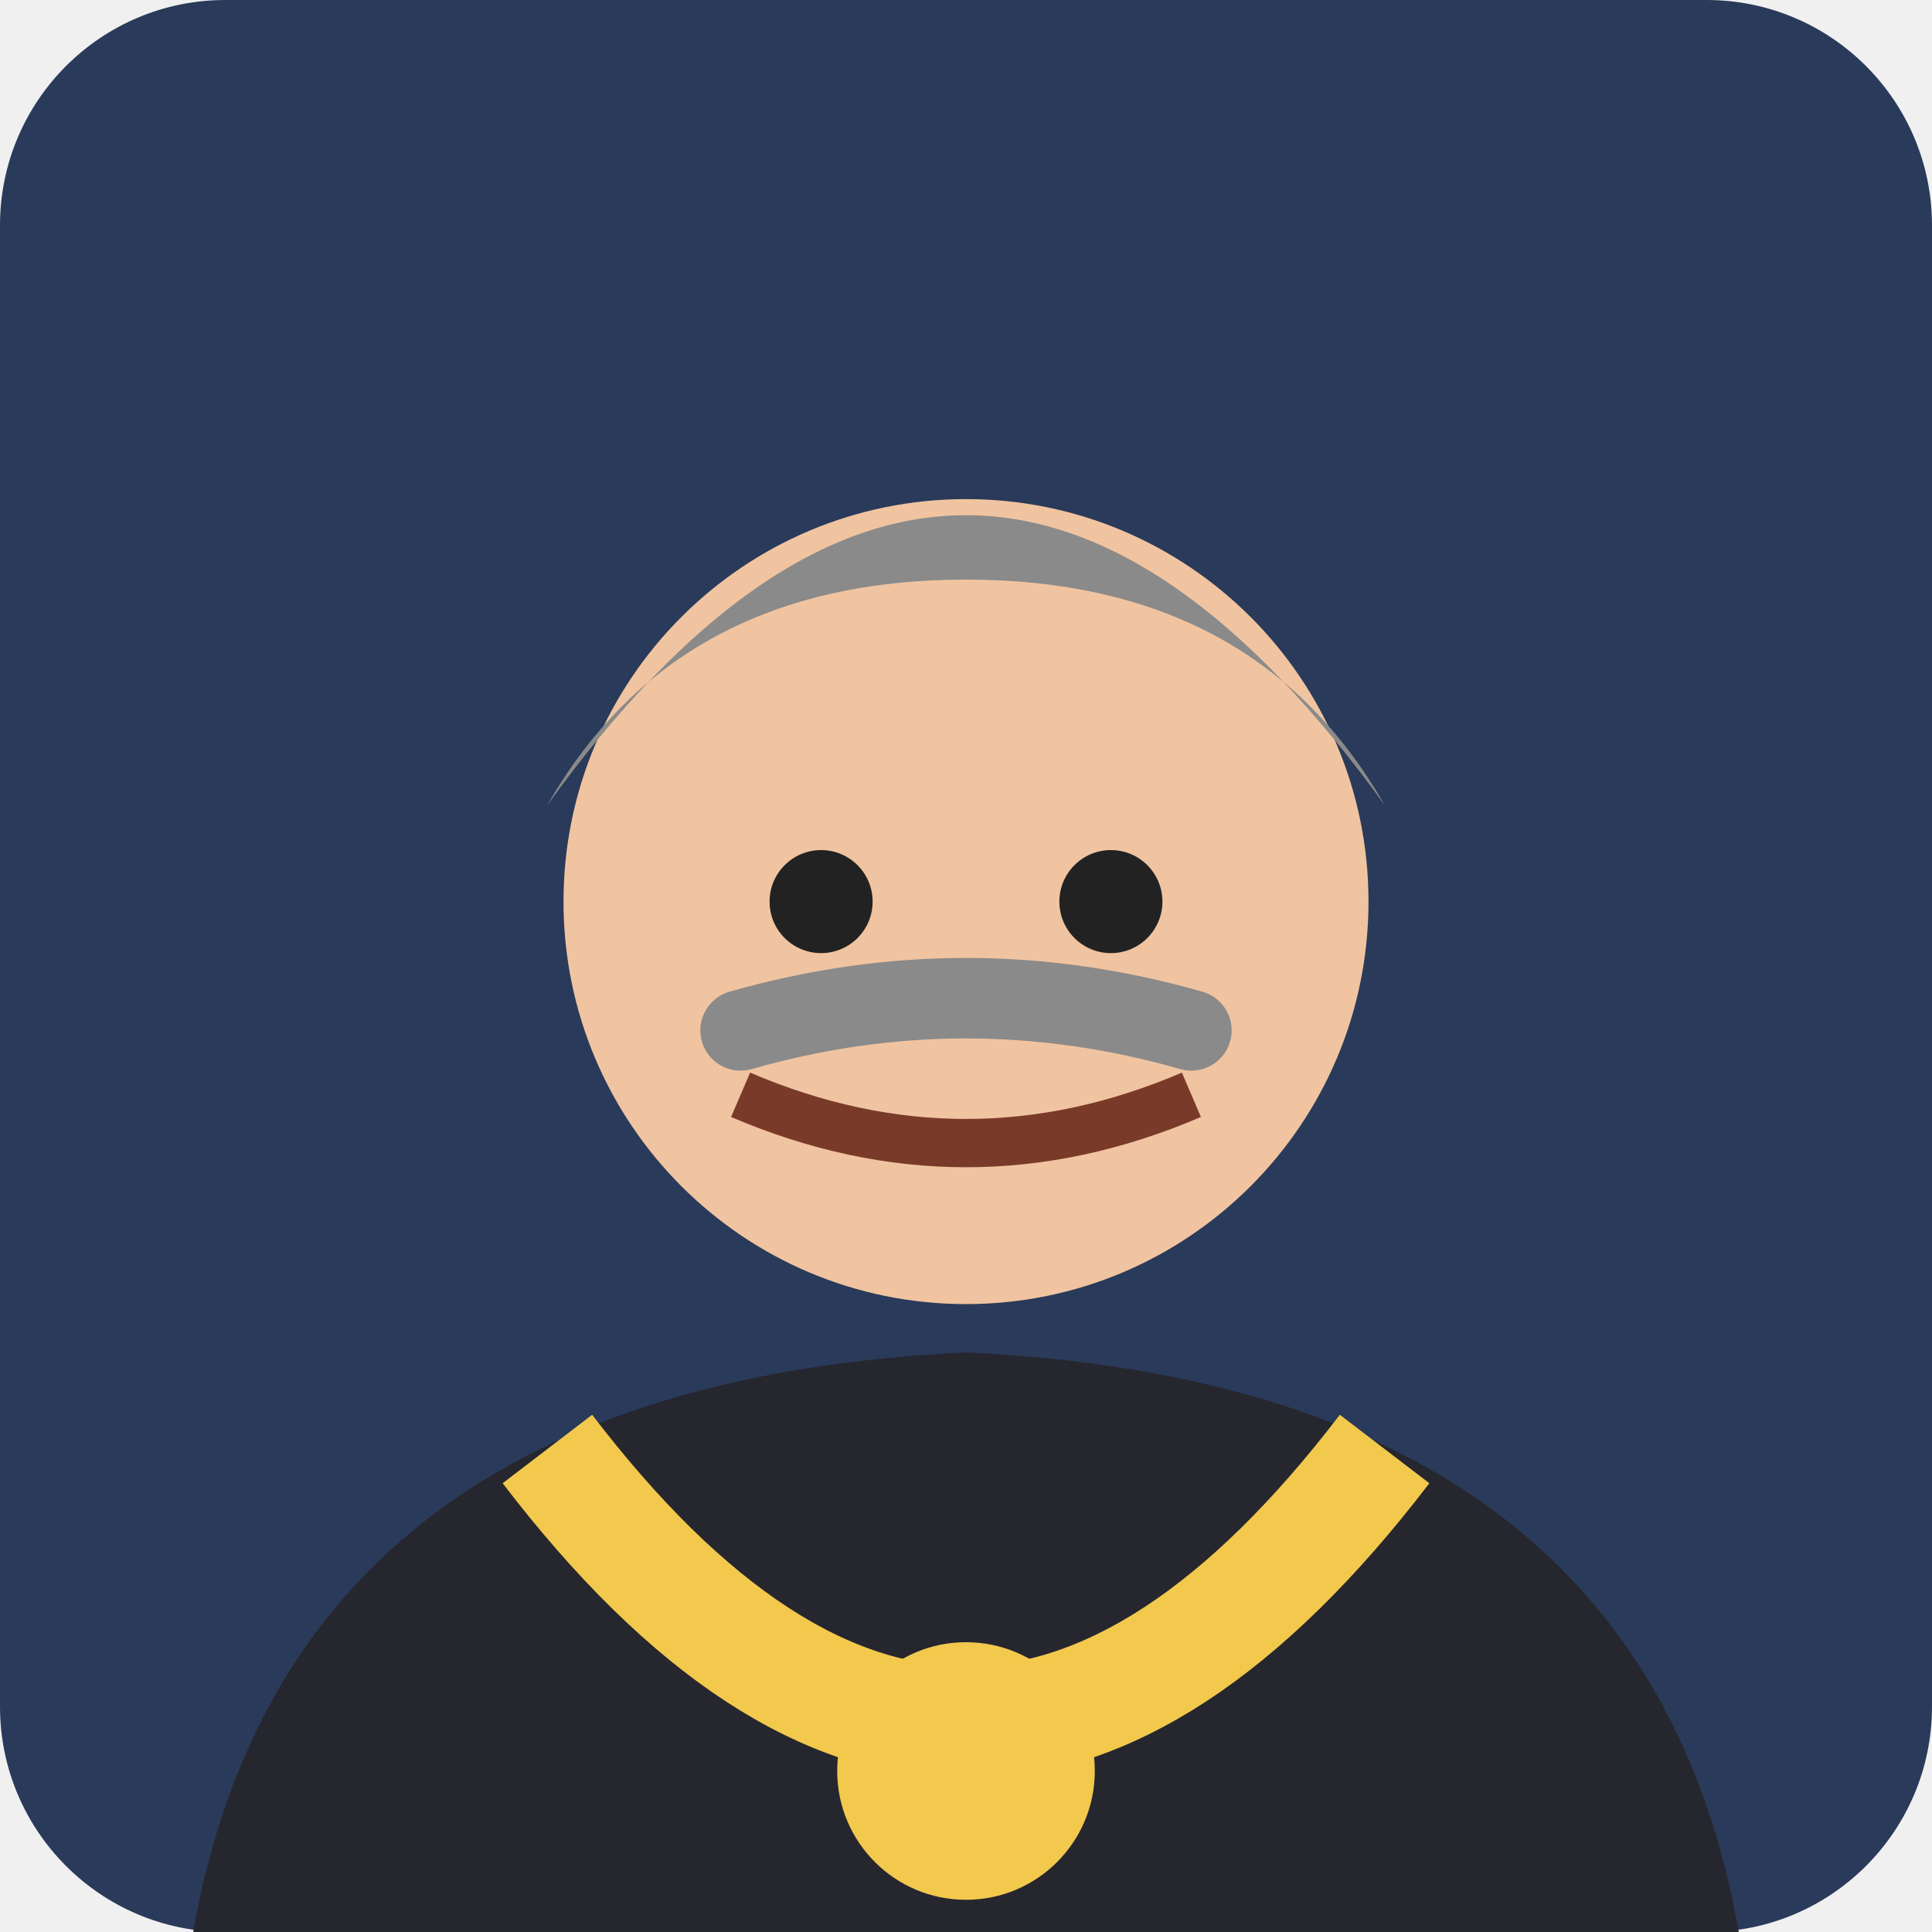
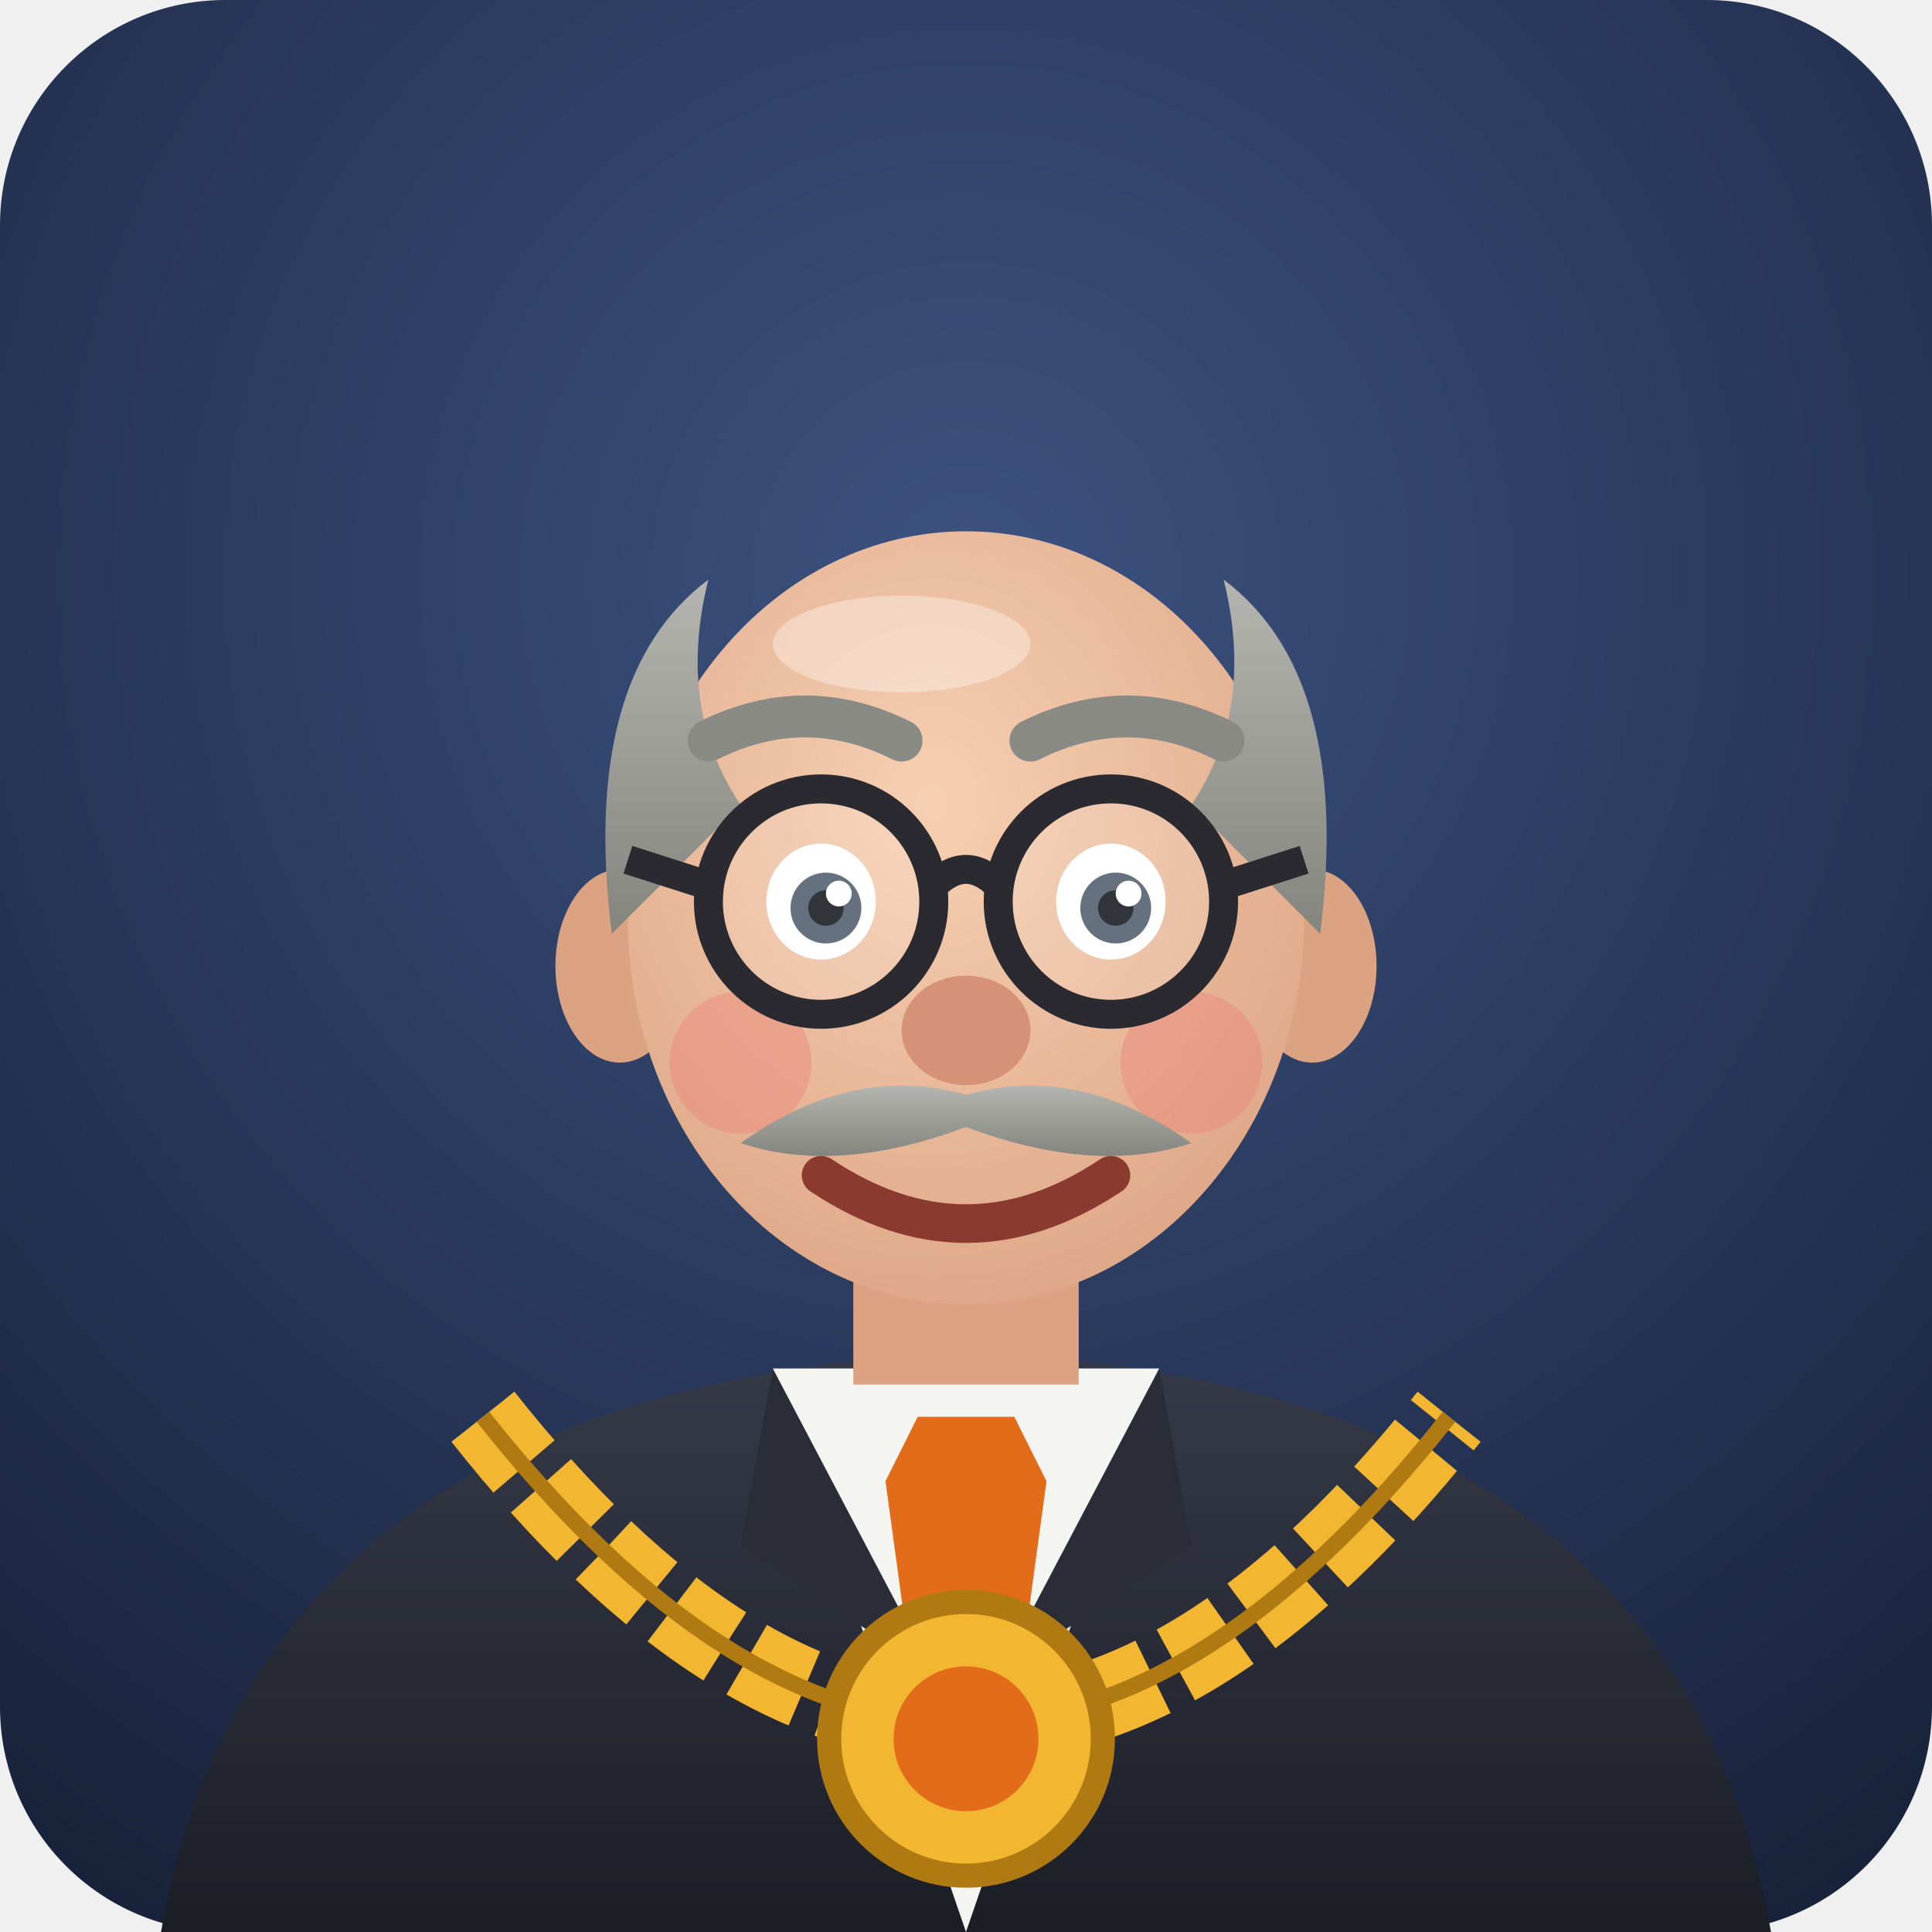
<svg xmlns="http://www.w3.org/2000/svg" viewBox="0 0 120 120">
-   <rect width="120" height="120" rx="14" fill="#2a3a5a" />
-   <path d="M12 120 q6 -34 48 -36 q42 2 48 36z" fill="#26262e" />
-   <path d="M34 90 Q60 124 86 90" stroke="#f2c94c" stroke-width="7" fill="none" />
-   <circle cx="60" cy="110" r="8" fill="#f2c94c" />
-   <circle cx="60" cy="56" r="25" fill="#f0c4a0" />
-   <path d="M34 50 q26 -36 52 0 q-8 -14 -26 -14 q-18 0 -26 14z" fill="#8a8a8a" />
-   <circle cx="51" cy="56" r="3.2" fill="#222" />
-   <circle cx="69" cy="56" r="3.2" fill="#222" />
-   <path d="M46 68 q14 6 28 0" stroke="#7a3a2a" stroke-width="3" fill="none" />
-   <path d="M46 64 q14 -4 28 0" stroke="#8a8a8a" stroke-width="5" fill="none" stroke-linecap="round" />
+   <defs>
+     <radialGradient id="bg" cx=".5" cy=".3" r=".9">
+       <stop offset="0" stop-color="#3c5280" />
+       <stop offset="1" stop-color="#141d33" />
+     </radialGradient>
+     <radialGradient id="skin" cx=".45" cy=".35" r=".75">
+       <stop offset="0" stop-color="#f6d0b2" />
+       <stop offset="1" stop-color="#dca383" />
+     </radialGradient>
+     <linearGradient id="suit" x1="0" y1="0" x2="0" y2="1">
+       <stop offset="0" stop-color="#363a48" />
+       <stop offset="1" stop-color="#1c1e26" />
+     </linearGradient>
+     <linearGradient id="hair" x1="0" y1="0" x2="0" y2="1">
+       <stop offset="0" stop-color="#b4b4b0" />
+       <stop offset="1" stop-color="#85857f" />
+     </linearGradient>
+   </defs>
+   <rect width="120" height="120" rx="14" fill="url(#bg)" />
+   <path d="M10 120 q6 -34 50 -36 q44 2 50 36z" fill="url(#suit)" />
+   <path d="M48 85 L60 120 L72 85z" fill="#f4f4f0" />
+   <path d="M57 88 h6 l2 4 -3 22 h-4 l-3 -22z" fill="#e36c1a" />
+   <path d="M48 85 L58 104 L46 96z M72 85 L62 104 L74 96z" fill="#2a2d38" />
+   <rect x="53" y="74" width="14" height="12" fill="#dca383" />
+   <path d="M30 88 Q60 126 90 88" stroke="#f2b631" stroke-width="5" fill="none" stroke-dasharray="4 1.6" />
+   <path d="M30 88 Q60 126 90 88" stroke="#b07a12" stroke-width="1" fill="none" />
+   <circle cx="60" cy="108" r="8.5" fill="#f2b631" stroke="#b07a12" stroke-width="1.5" />
+   <circle cx="60" cy="108" r="4.5" fill="#e36c1a" />
+   <ellipse cx="38.5" cy="60" rx="4" ry="6" fill="#dca383" />
+   <ellipse cx="81.5" cy="60" rx="4" ry="6" fill="#dca383" />
+   <ellipse cx="60" cy="57" rx="21" ry="24" fill="url(#skin)" />
+   <path d="M38 58 q-2 -16 6 -22 q-2 8 2 14z M82 58 q2 -16 -6 -22 q2 8 -2 14z" fill="url(#hair)" />
+   <ellipse cx="56" cy="40" rx="8" ry="3" fill="#fff" opacity=".35" />
+   <circle cx="46" cy="66" r="4.4" fill="#ec7b74" opacity=".38" />
+   <circle cx="74" cy="66" r="4.4" fill="#ec7b74" opacity=".38" />
+   <g fill="#fff">
+     <ellipse cx="51" cy="56" rx="3.4" ry="3.6" />
+     <ellipse cx="69" cy="56" rx="3.4" ry="3.6" />
+   </g>
+   <g fill="#4d5a6b">
+     <circle cx="51.3" cy="56.4" r="2.2" />
+     <circle cx="69.3" cy="56.4" r="2.2" />
+   </g>
+   <g fill="#10141a">
+     <circle cx="51.3" cy="56.4" r="1.1" />
+     <circle cx="69.3" cy="56.4" r="1.1" />
+   </g>
+   <g fill="#fff">
+     <circle cx="52.1" cy="55.5" r=".8" />
+     <circle cx="70.1" cy="55.5" r=".8" />
+   </g>
+   <g fill="#fff" fill-opacity=".14" stroke="#2a2a30" stroke-width="1.8">
+     <circle cx="51" cy="56" r="7" />
+     <circle cx="69" cy="56" r="7" />
+   </g>
+   <path d="M58 55 q2 -2 4 0 M44 55 l-5 -1.6 M76 55 l5 -1.6" stroke="#2a2a30" stroke-width="1.8" fill="none" />
+   <path d="M44 46 q6 -3 12 0 M64 46 q6 -3 12 0" stroke="#8a8a85" stroke-width="2.6" fill="none" stroke-linecap="round" />
+   <ellipse cx="60" cy="64" rx="4" ry="3.4" fill="#d69276" />
+   <path d="M60 68 q-7 -2 -14 3 q6 2 14 -1z M60 68 q7 -2 14 3 q-6 2 -14 -1z" fill="url(#hair)" />
+   <path d="M51 73 q9 6 18 0" stroke="#8a3a2e" stroke-width="2.4" fill="none" stroke-linecap="round" />
</svg>
